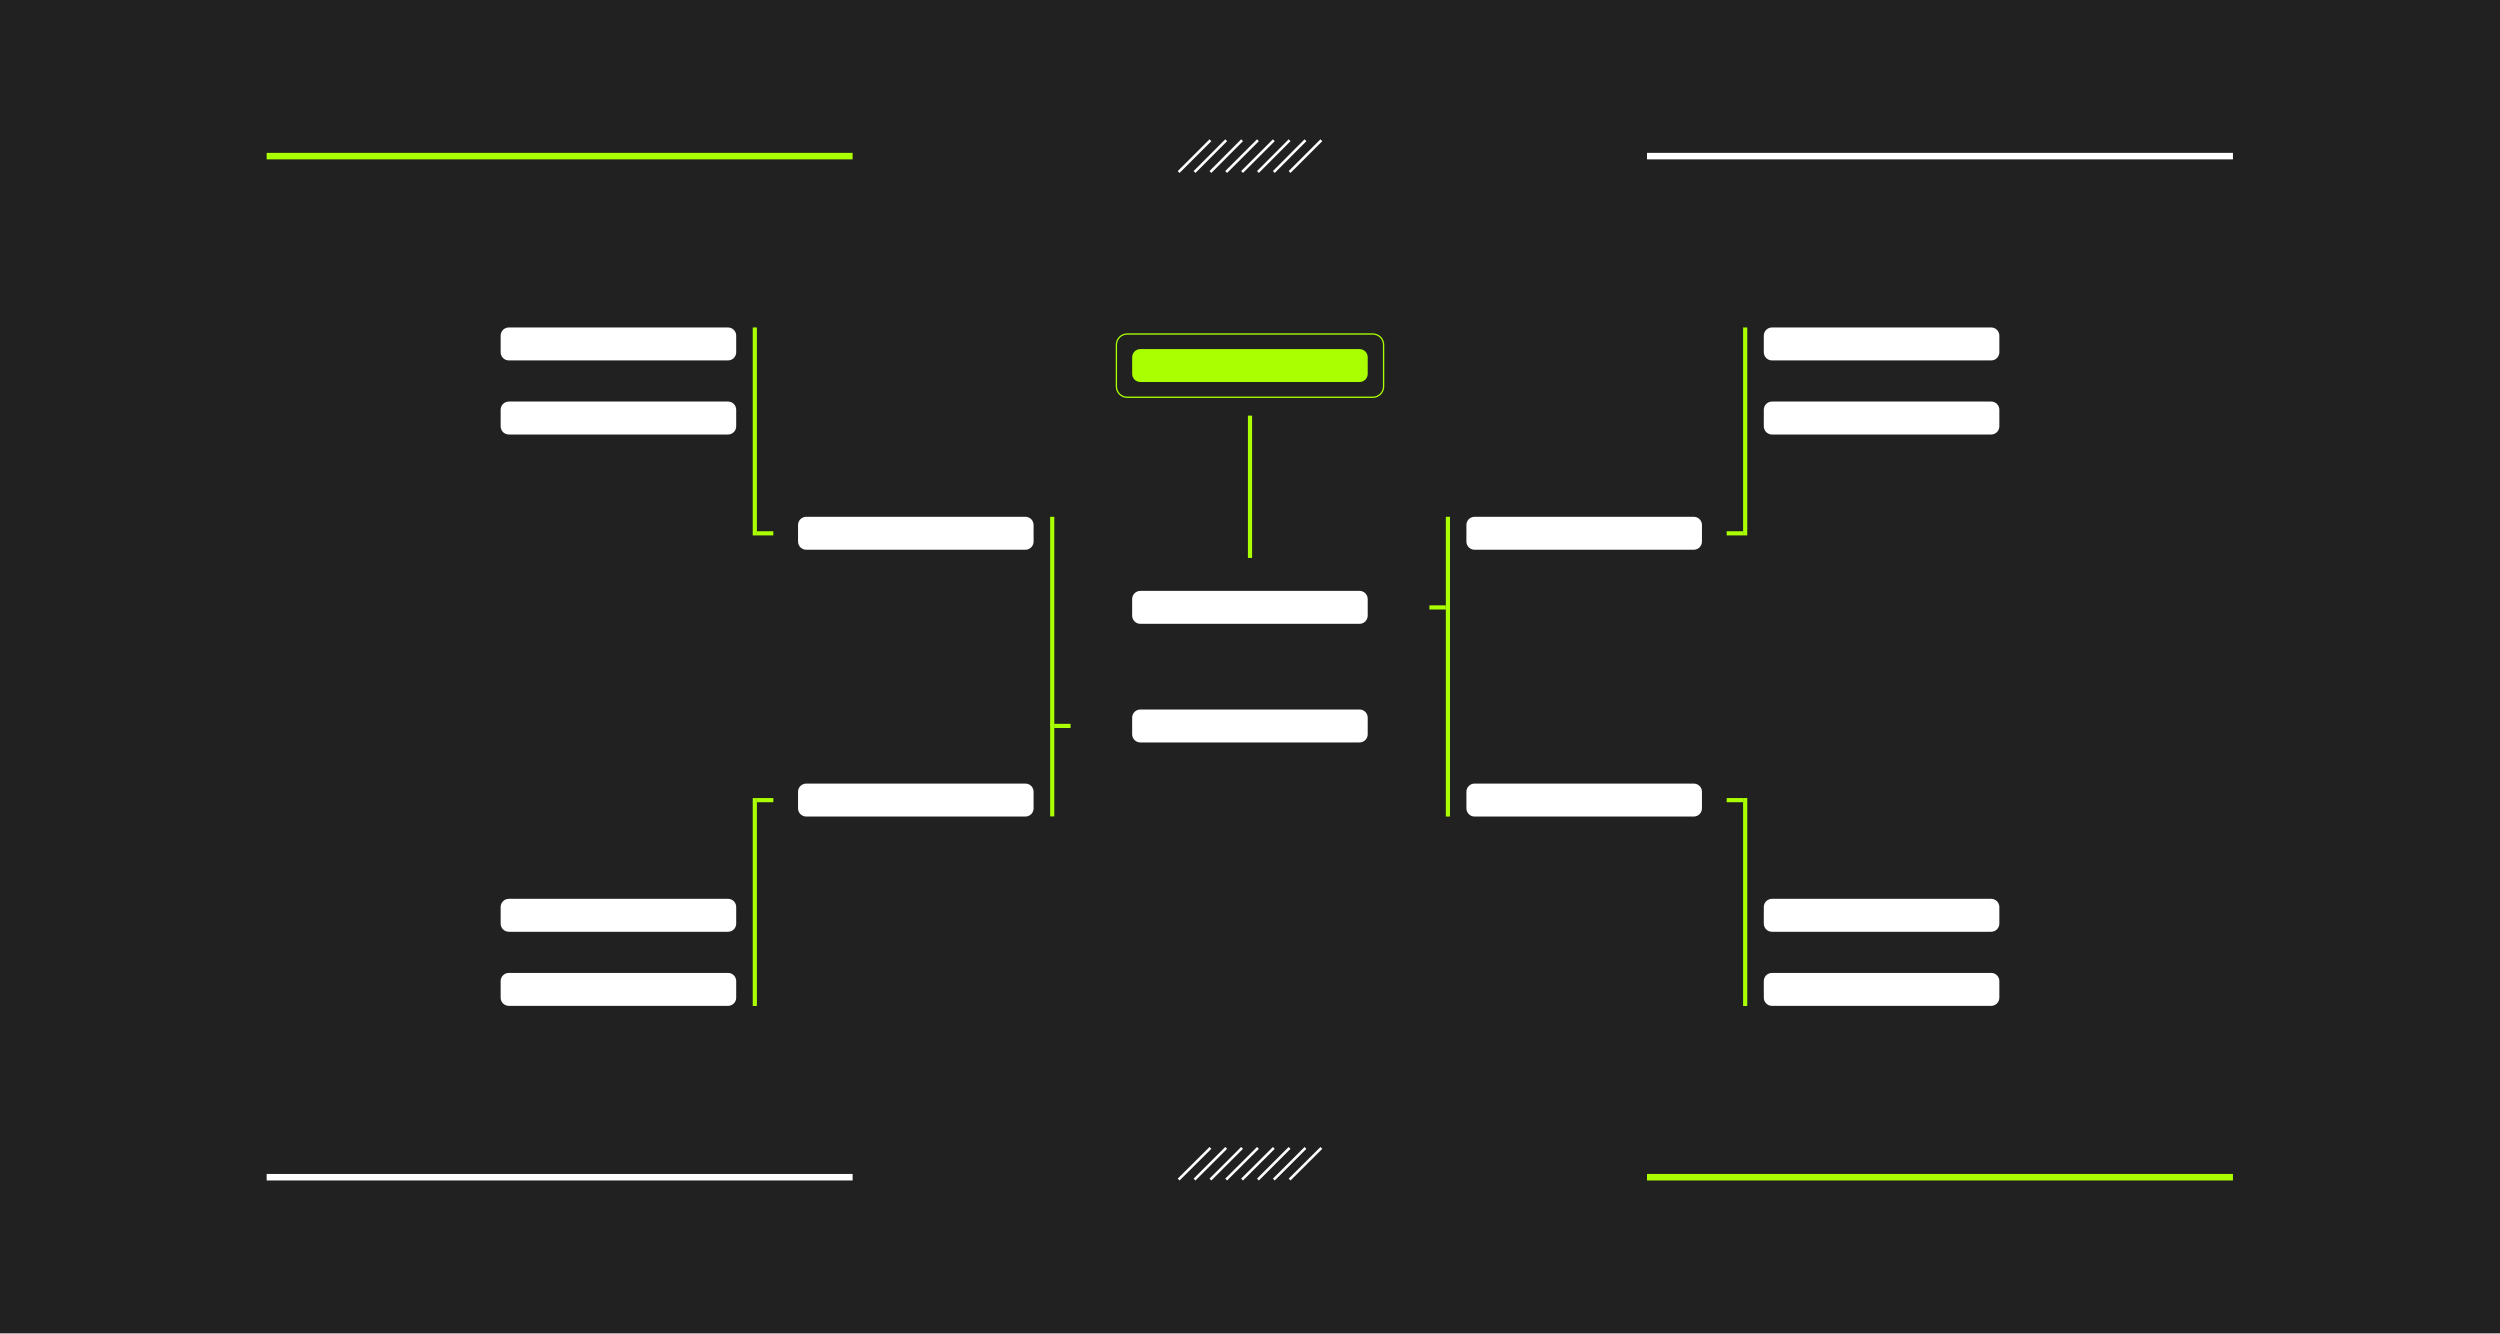
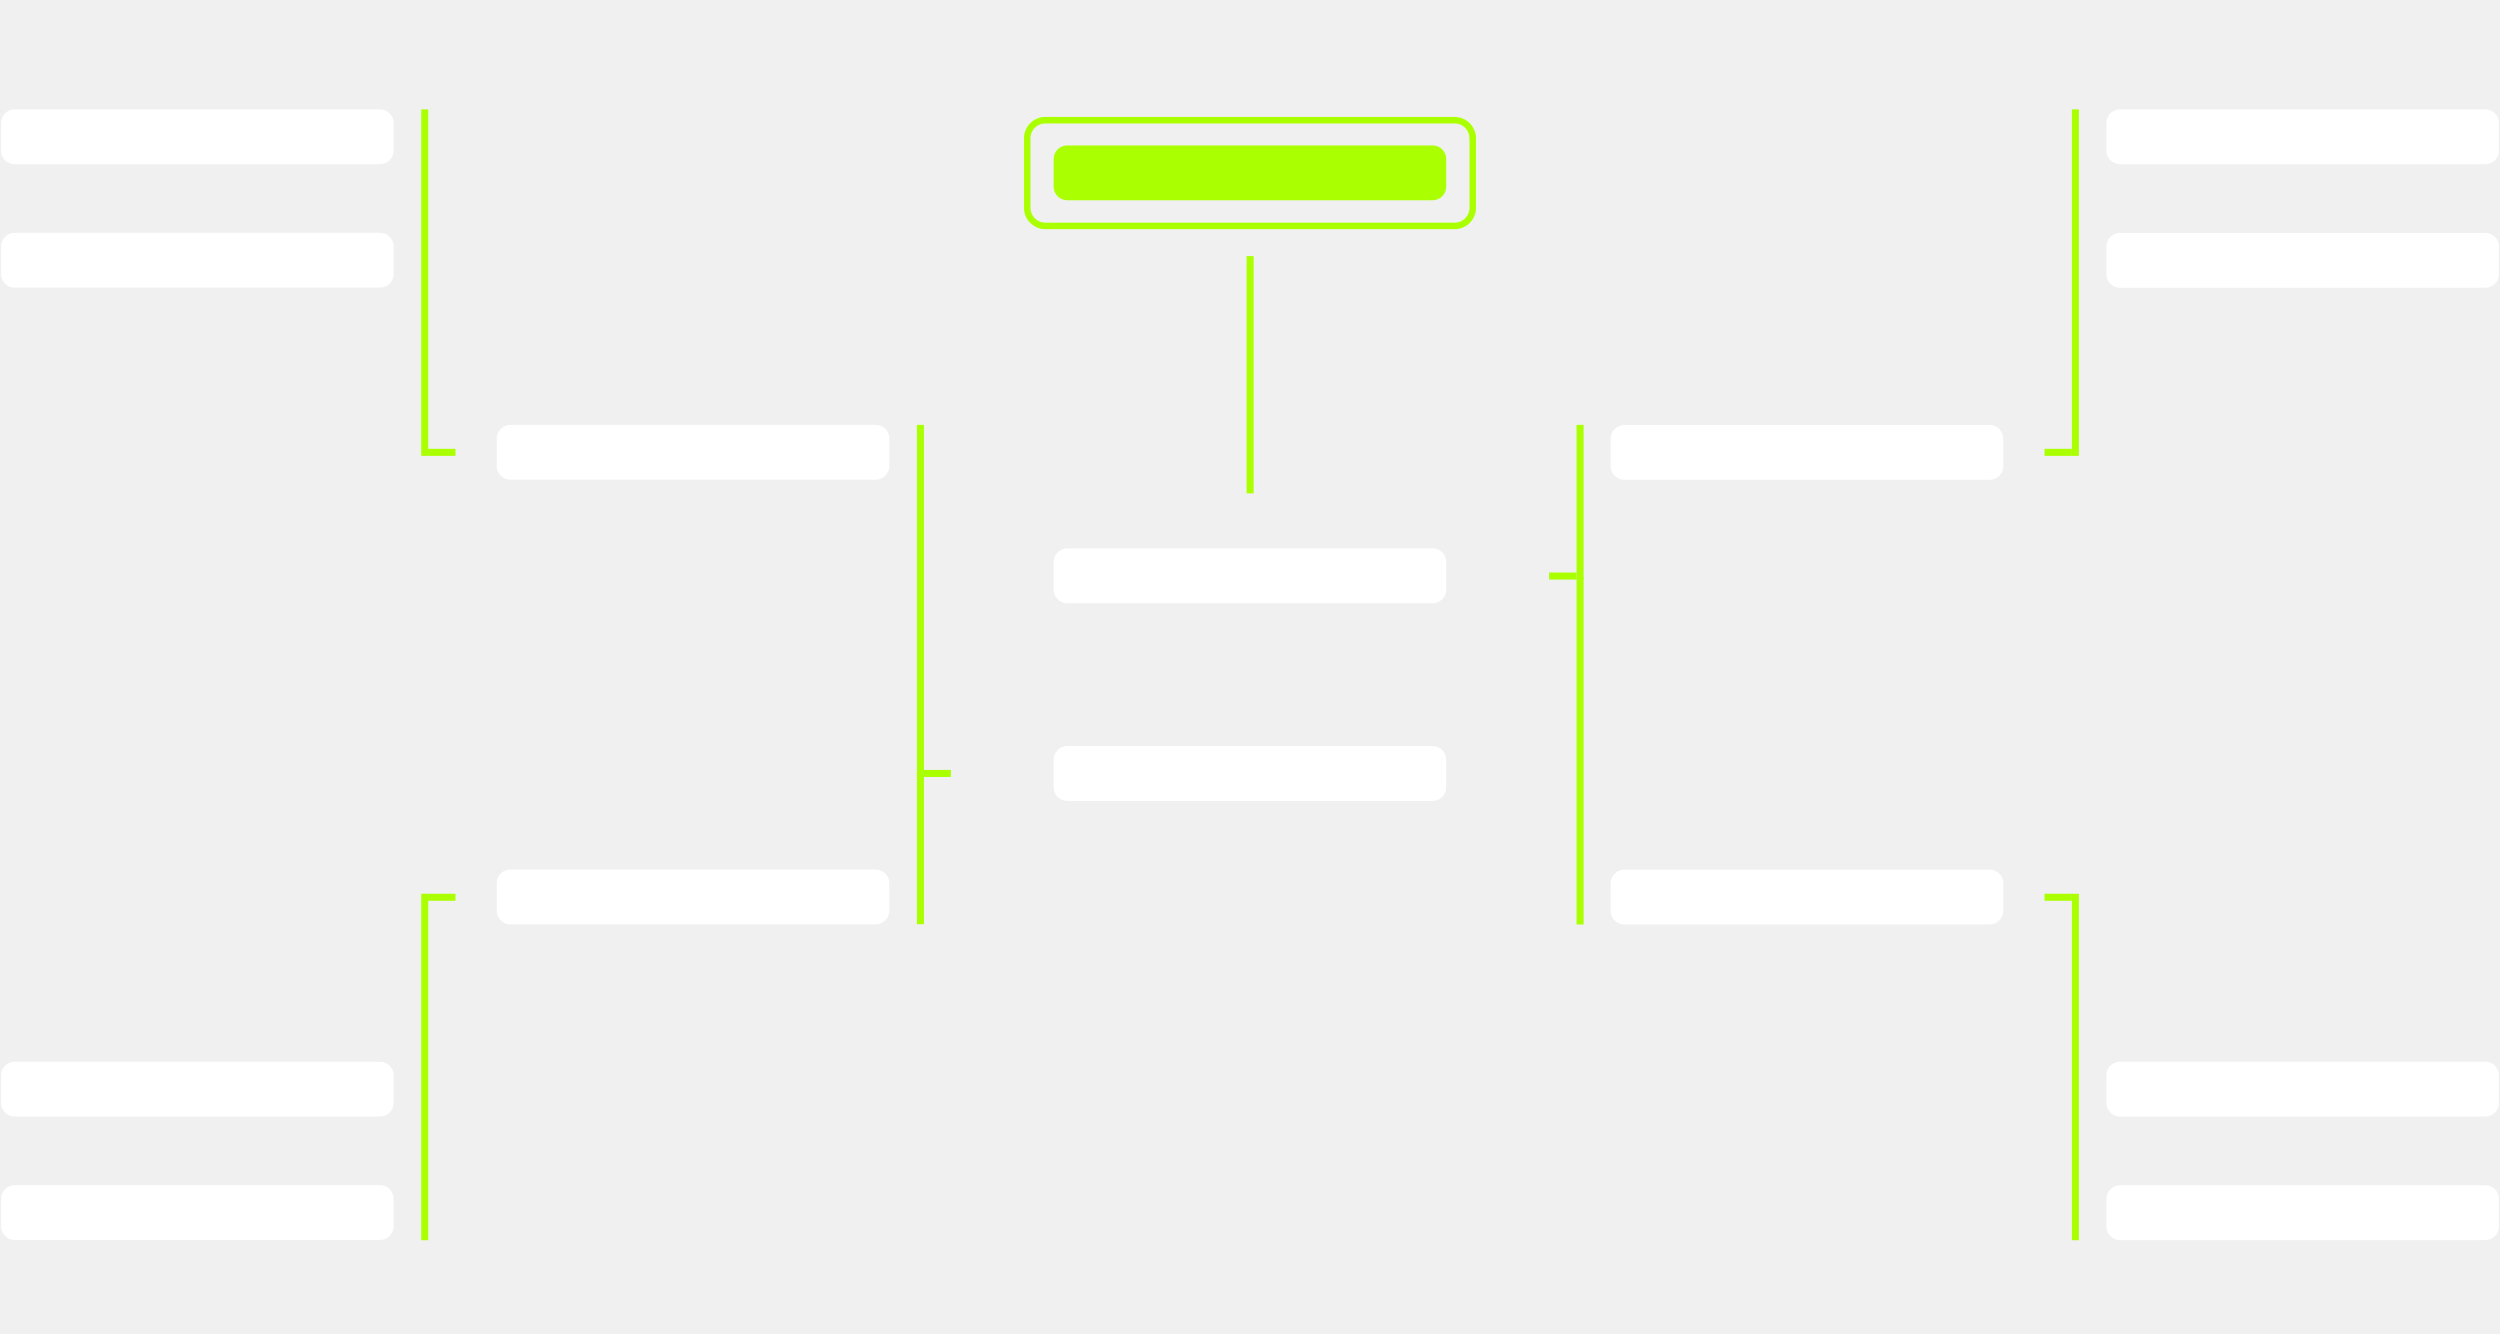
- <svg xmlns="http://www.w3.org/2000/svg" version="1.1" id="Layer_1" x="0px" y="0px" viewBox="0 0 1920 1024" style="enable-background:new 0 0 1920 1024;" xml:space="preserve">
-   <style type="text/css">
- 	.st0{fill:#212121;}
- 	.st1{fill:#AAFF00;}
- 	.st2{fill:#FFFFFF;}
- 	.st3{fill:none;stroke:#AAFF00;stroke-miterlimit:10;}
- 	.st4{fill:none;stroke:#FFFFFF;stroke-width:2;stroke-miterlimit:10;}
- </style>
-   <g id="Layer_3">
-     <rect class="st0" width="1920" height="1024" />
-   </g>
-   <g id="Layer_2_00000096754168660083395110000009414115689843973530_">
-     <rect x="1264.9" y="901.6" class="st1" width="450" height="5" />
-     <rect x="204.8" y="901.6" class="st2" width="450" height="5" />
-     <rect x="1264.9" y="117.4" class="st2" width="450" height="5" />
-     <rect x="204.8" y="117.4" class="st1" width="450" height="5" />
+ <svg xmlns="http://www.w3.org/2000/svg" id="Layer_1" data-name="Layer 1" version="1.1" viewBox="0 0 1920 1024">
+   <defs>
+     <style>
+       .cls-1 {
+         fill: #af0;
+       }
+ 
+       .cls-1, .cls-2 {
+         stroke-width: 0px;
+       }
+ 
+       .cls-3 {
+         fill: none;
+         stroke: #af0;
+         stroke-miterlimit: 10;
+         stroke-width: 5px;
+       }
+ 
+       .cls-2 {
+         fill: #fff;
+       }
+     </style>
+   </defs>
+   <g id="Layer_2" data-name="Layer 2">
    <g>
      <g>
-         <path class="st2" d="M390.8,251.5h168.3c3.5,0,6.3,2.8,6.3,6.3v12.7c0,3.5-2.8,6.3-6.3,6.3H390.8c-3.5,0-6.3-2.8-6.3-6.3v-12.7     C384.5,254.3,387.3,251.5,390.8,251.5L390.8,251.5z" />
-         <path class="st2" d="M390.8,308.4h168.3c3.5,0,6.3,2.8,6.3,6.3v12.7c0,3.5-2.8,6.3-6.3,6.3H390.8c-3.5,0-6.3-2.8-6.3-6.3v-12.7     C384.5,311.2,387.3,308.4,390.8,308.4z" />
+         <path class="cls-2" d="M11.3,84h280.5c5.9,0,10.5,4.7,10.5,10.5v21.1c0,5.9-4.7,10.5-10.5,10.5H11.3c-5.9,0-10.5-4.7-10.5-10.5v-21.1c0-5.9,4.7-10.5,10.5-10.5h0Z" />
+         <path class="cls-2" d="M11.3,178.8h280.5c5.9,0,10.5,4.7,10.5,10.5v21.1c0,5.9-4.7,10.5-10.5,10.5H11.3c-5.9,0-10.5-4.7-10.5-10.5v-21.1c0-5.8,4.7-10.5,10.5-10.5h0Z" />
      </g>
      <g>
-         <path class="st2" d="M390.8,690.3h168.3c3.5,0,6.3,2.8,6.3,6.3v12.7c0,3.5-2.8,6.3-6.3,6.3H390.8c-3.5,0-6.3-2.8-6.3-6.3v-12.7     C384.5,693.1,387.3,690.3,390.8,690.3z" />
-         <path class="st2" d="M390.8,747.2h168.3c3.5,0,6.3,2.8,6.3,6.3v12.7c0,3.5-2.8,6.3-6.3,6.3H390.8c-3.5,0-6.3-2.8-6.3-6.3v-12.7     C384.5,750,387.3,747.2,390.8,747.2z" />
+         <path class="cls-2" d="M11.3,815.4h280.5c5.9,0,10.5,4.7,10.5,10.5v21.1c0,5.9-4.7,10.5-10.5,10.5H11.3c-5.9,0-10.5-4.7-10.5-10.5v-21.1c0-5.9,4.7-10.5,10.5-10.5h0Z" />
+         <path class="cls-2" d="M11.3,910.2h280.5c5.9,0,10.5,4.7,10.5,10.5v21.1c0,5.9-4.7,10.5-10.5,10.5H11.3c-5.9,0-10.5-4.7-10.5-10.5v-21.1c0-5.9,4.7-10.5,10.5-10.5h0Z" />
      </g>
    </g>
-     <rect x="578.1" y="251.5" class="st1" width="3.2" height="159.7" />
-     <rect x="578.1" y="612.9" class="st1" width="3.2" height="159.7" />
-     <path class="st2" d="M619.2,396.9h168.3c3.5,0,6.3,2.8,6.3,6.3v12.7c0,3.5-2.8,6.3-6.3,6.3H619.2c-3.5,0-6.3-2.8-6.3-6.3v-12.7   C612.9,399.7,615.7,396.9,619.2,396.9z" />
-     <path class="st2" d="M619.2,601.8h168.3c3.5,0,6.3,2.8,6.3,6.3v12.7c0,3.5-2.8,6.3-6.3,6.3H619.2c-3.5,0-6.3-2.8-6.3-6.3v-12.7   C612.9,604.6,615.7,601.8,619.2,601.8z" />
-     <path class="st2" d="M875.8,544.9h168.3c3.5,0,6.3,2.8,6.3,6.3v12.7c0,3.5-2.8,6.3-6.3,6.3H875.8c-3.5,0-6.3-2.8-6.3-6.3v-12.7   C869.5,547.7,872.3,544.9,875.8,544.9z" />
-     <path class="st2" d="M875.8,453.8h168.3c3.5,0,6.3,2.8,6.3,6.3v12.7c0,3.5-2.8,6.3-6.3,6.3H875.8c-3.5,0-6.3-2.8-6.3-6.3v-12.7   C869.5,456.6,872.3,453.8,875.8,453.8z" />
-     <path class="st1" d="M875.8,268.1h168.3c3.5,0,6.3,2.8,6.3,6.3v12.7c0,3.5-2.8,6.3-6.3,6.3H875.8c-3.5,0-6.3-2.8-6.3-6.3v-12.7   C869.5,270.9,872.3,268.1,875.8,268.1z" />
-     <rect x="581.3" y="408" class="st1" width="12.6" height="3.2" />
-     <rect x="581.3" y="612.9" class="st1" width="12.6" height="3.2" />
-     <rect x="806.5" y="555.9" class="st1" width="3.2" height="71.1" />
-     <rect x="809.6" y="555.9" class="st1" width="12.6" height="3.2" />
-     <rect x="806.5" y="396.9" class="st1" width="3.2" height="159.9" />
-     <rect x="958.4" y="319.2" class="st1" width="3.2" height="109.3" />
+     <rect class="cls-1" x="323.5" y="84" width="5.4" height="266.1" />
+     <rect class="cls-1" x="323.5" y="686.4" width="5.4" height="266.1" />
+     <path class="cls-2" d="M392,326.3h280.5c5.9,0,10.5,4.7,10.5,10.5v21.1c0,5.9-4.7,10.5-10.5,10.5h-280.5c-5.9,0-10.5-4.7-10.5-10.5v-21.1c0-5.8,4.7-10.5,10.5-10.5Z" />
+     <path class="cls-2" d="M392,667.8h280.5c5.9,0,10.5,4.7,10.5,10.5v21.1c0,5.9-4.7,10.5-10.5,10.5h-280.5c-5.9,0-10.5-4.7-10.5-10.5v-21.1c0-5.9,4.7-10.5,10.5-10.5Z" />
+     <path class="cls-2" d="M819.7,573h280.5c5.9,0,10.5,4.7,10.5,10.5v21.1c0,5.9-4.7,10.5-10.5,10.5h-280.5c-5.9,0-10.5-4.7-10.5-10.5v-21.1c0-5.9,4.7-10.5,10.5-10.5Z" />
+     <path class="cls-2" d="M819.7,421.2h280.5c5.9,0,10.5,4.7,10.5,10.5v21.1c0,5.9-4.7,10.5-10.5,10.5h-280.5c-5.9,0-10.5-4.7-10.5-10.5v-21.1c0-5.8,4.7-10.5,10.5-10.5Z" />
+     <path class="cls-1" d="M819.7,111.7h280.5c5.9,0,10.5,4.7,10.5,10.5v21.1c0,5.9-4.7,10.5-10.5,10.5h-280.5c-5.9,0-10.5-4.7-10.5-10.5v-21.1c0-5.9,4.7-10.5,10.5-10.5Z" />
+     <rect class="cls-1" x="328.8" y="344.7" width="21" height="5.4" />
+     <rect class="cls-1" x="328.8" y="686.4" width="21" height="5.4" />
+     <rect class="cls-1" x="704.2" y="591.3" width="5.4" height="118.5" />
+     <rect class="cls-1" x="709.3" y="591.3" width="21" height="5.4" />
+     <rect class="cls-1" x="704.2" y="326.3" width="5.4" height="266.5" />
+     <rect class="cls-1" x="957.4" y="196.7" width="5.4" height="182.2" />
    <g>
      <g>
-         <path class="st2" d="M1529.2,772.5h-168.3c-3.5,0-6.3-2.8-6.3-6.3v-12.7c0-3.5,2.8-6.3,6.3-6.3h168.3c3.5,0,6.3,2.8,6.3,6.3v12.7     C1535.5,769.7,1532.7,772.5,1529.2,772.5z" />
-         <path class="st2" d="M1529.2,715.6h-168.3c-3.5,0-6.3-2.8-6.3-6.3v-12.7c0-3.5,2.8-6.3,6.3-6.3h168.3c3.5,0,6.3,2.8,6.3,6.3v12.7     C1535.5,712.8,1532.7,715.6,1529.2,715.6z" />
+         <path class="cls-2" d="M1908.7,952.4h-280.5c-5.9,0-10.5-4.7-10.5-10.5v-21.1c0-5.9,4.7-10.5,10.5-10.5h280.5c5.9,0,10.5,4.7,10.5,10.5v21.1c0,5.9-4.7,10.5-10.5,10.5Z" />
+         <path class="cls-2" d="M1908.7,857.5h-280.5c-5.9,0-10.5-4.7-10.5-10.5v-21.1c0-5.9,4.7-10.5,10.5-10.5h280.5c5.9,0,10.5,4.7,10.5,10.5v21.1c0,5.9-4.7,10.5-10.5,10.5Z" />
      </g>
      <g>
-         <path class="st2" d="M1529.2,333.7h-168.3c-3.5,0-6.3-2.8-6.3-6.3v-12.7c0-3.5,2.8-6.3,6.3-6.3h168.3c3.5,0,6.3,2.8,6.3,6.3v12.7     C1535.5,330.9,1532.7,333.7,1529.2,333.7z" />
-         <path class="st2" d="M1529.2,276.8h-168.3c-3.5,0-6.3-2.8-6.3-6.3v-12.7c0-3.5,2.8-6.3,6.3-6.3h168.3c3.5,0,6.3,2.8,6.3,6.3v12.7     C1535.5,274,1532.7,276.8,1529.2,276.8z" />
+         <path class="cls-2" d="M1908.7,221h-280.5c-5.9,0-10.5-4.7-10.5-10.5v-21.1c0-5.9,4.7-10.5,10.5-10.5h280.5c5.9,0,10.5,4.7,10.5,10.5v21.1c0,5.8-4.7,10.5-10.5,10.5Z" />
+         <path class="cls-2" d="M1908.7,126.1h-280.5c-5.9,0-10.5-4.7-10.5-10.5v-21.1c0-5.9,4.7-10.5,10.5-10.5h280.5c5.9,0,10.5,4.7,10.5,10.5v21.1c0,5.9-4.7,10.5-10.5,10.5Z" />
      </g>
    </g>
-     <rect x="1338.7" y="612.9" class="st1" width="3.2" height="159.7" />
-     <rect x="1338.7" y="251.5" class="st1" width="3.2" height="159.7" />
-     <path class="st2" d="M1300.8,627.1h-168.3c-3.5,0-6.3-2.8-6.3-6.3v-12.7c0-3.5,2.8-6.3,6.3-6.3h168.3c3.5,0,6.3,2.8,6.3,6.3v12.7   C1307.1,624.3,1304.3,627.1,1300.8,627.1z" />
-     <path class="st2" d="M1300.8,422.2h-168.3c-3.5,0-6.3-2.8-6.3-6.3v-12.7c0-3.5,2.8-6.3,6.3-6.3h168.3c3.5,0,6.3,2.8,6.3,6.3v12.7   C1307.1,419.4,1304.3,422.2,1300.8,422.2z" />
-     <rect x="1326.1" y="612.9" class="st1" width="12.6" height="3.2" />
-     <rect x="1326.1" y="408" class="st1" width="12.6" height="3.2" />
-     <rect x="1110.4" y="396.9" class="st1" width="3.2" height="71.1" />
-     <rect x="1097.8" y="464.9" class="st1" width="12.6" height="3.2" />
-     <rect x="1110.4" y="467.2" class="st1" width="3.2" height="159.9" />
-     <path class="st3" d="M1062.6,264.8v32c0,4.6-3.7,8.3-8.3,8.3H865.7c-4.6,0-8.3-3.7-8.3-8.3v-32c0-4.6,3.7-8.3,8.3-8.3h188.5   C1058.9,256.5,1062.6,260.2,1062.6,264.8z" />
-     <g>
-       <line class="st4" x1="929.6" y1="881.6" x2="905.2" y2="905.9" />
-       <line class="st4" x1="941.7" y1="881.6" x2="917.4" y2="905.9" />
-       <line class="st4" x1="953.9" y1="881.6" x2="929.6" y2="905.9" />
-       <line class="st4" x1="966.1" y1="881.6" x2="941.7" y2="905.9" />
-       <line class="st4" x1="978.3" y1="881.6" x2="953.9" y2="905.9" />
-       <line class="st4" x1="990.4" y1="881.6" x2="966.1" y2="905.9" />
-       <line class="st4" x1="1002.6" y1="881.6" x2="978.3" y2="905.9" />
-       <line class="st4" x1="1014.8" y1="881.6" x2="990.4" y2="905.9" />
-     </g>
-     <g>
-       <line class="st4" x1="929.6" y1="107.7" x2="905.2" y2="132.1" />
-       <line class="st4" x1="941.7" y1="107.7" x2="917.4" y2="132.1" />
-       <line class="st4" x1="953.9" y1="107.7" x2="929.6" y2="132.1" />
-       <line class="st4" x1="966.1" y1="107.7" x2="941.7" y2="132.1" />
-       <line class="st4" x1="978.3" y1="107.7" x2="953.9" y2="132.1" />
-       <line class="st4" x1="990.4" y1="107.7" x2="966.1" y2="132.1" />
-       <line class="st4" x1="1002.6" y1="107.7" x2="978.3" y2="132.1" />
-       <line class="st4" x1="1014.8" y1="107.7" x2="990.4" y2="132.1" />
-     </g>
+     <rect class="cls-1" x="1591.2" y="686.4" width="5.4" height="266.1" />
+     <rect class="cls-1" x="1591.2" y="84" width="5.4" height="266.1" />
+     <path class="cls-2" d="M1528,710h-280.5c-5.9,0-10.5-4.7-10.5-10.5v-21.1c0-5.9,4.7-10.5,10.5-10.5h280.5c5.9,0,10.5,4.7,10.5,10.5v21.1c0,5.9-4.7,10.5-10.5,10.5Z" />
+     <path class="cls-2" d="M1528,368.5h-280.5c-5.9,0-10.5-4.7-10.5-10.5v-21.1c0-5.9,4.7-10.5,10.5-10.5h280.5c5.9,0,10.5,4.7,10.5,10.5v21.1c0,5.8-4.7,10.5-10.5,10.5Z" />
+     <rect class="cls-1" x="1570.2" y="686.4" width="21" height="5.4" />
+     <rect class="cls-1" x="1570.2" y="344.7" width="21" height="5.4" />
+     <rect class="cls-1" x="1210.8" y="326.3" width="5.4" height="118.5" />
+     <rect class="cls-1" x="1189.7" y="439.7" width="21" height="5.4" />
+     <rect class="cls-1" x="1210.8" y="443.5" width="5.4" height="266.5" />
+     <path class="cls-3" d="M1131.1,106.2v53.4c0,7.6-6.2,13.9-13.9,13.9h-314.4c-7.6,0-13.9-6.2-13.9-13.9v-53.4c0-7.6,6.2-13.9,13.9-13.9h314.2c7.9,0,14,6.2,14,13.9Z" />
  </g>
</svg>
